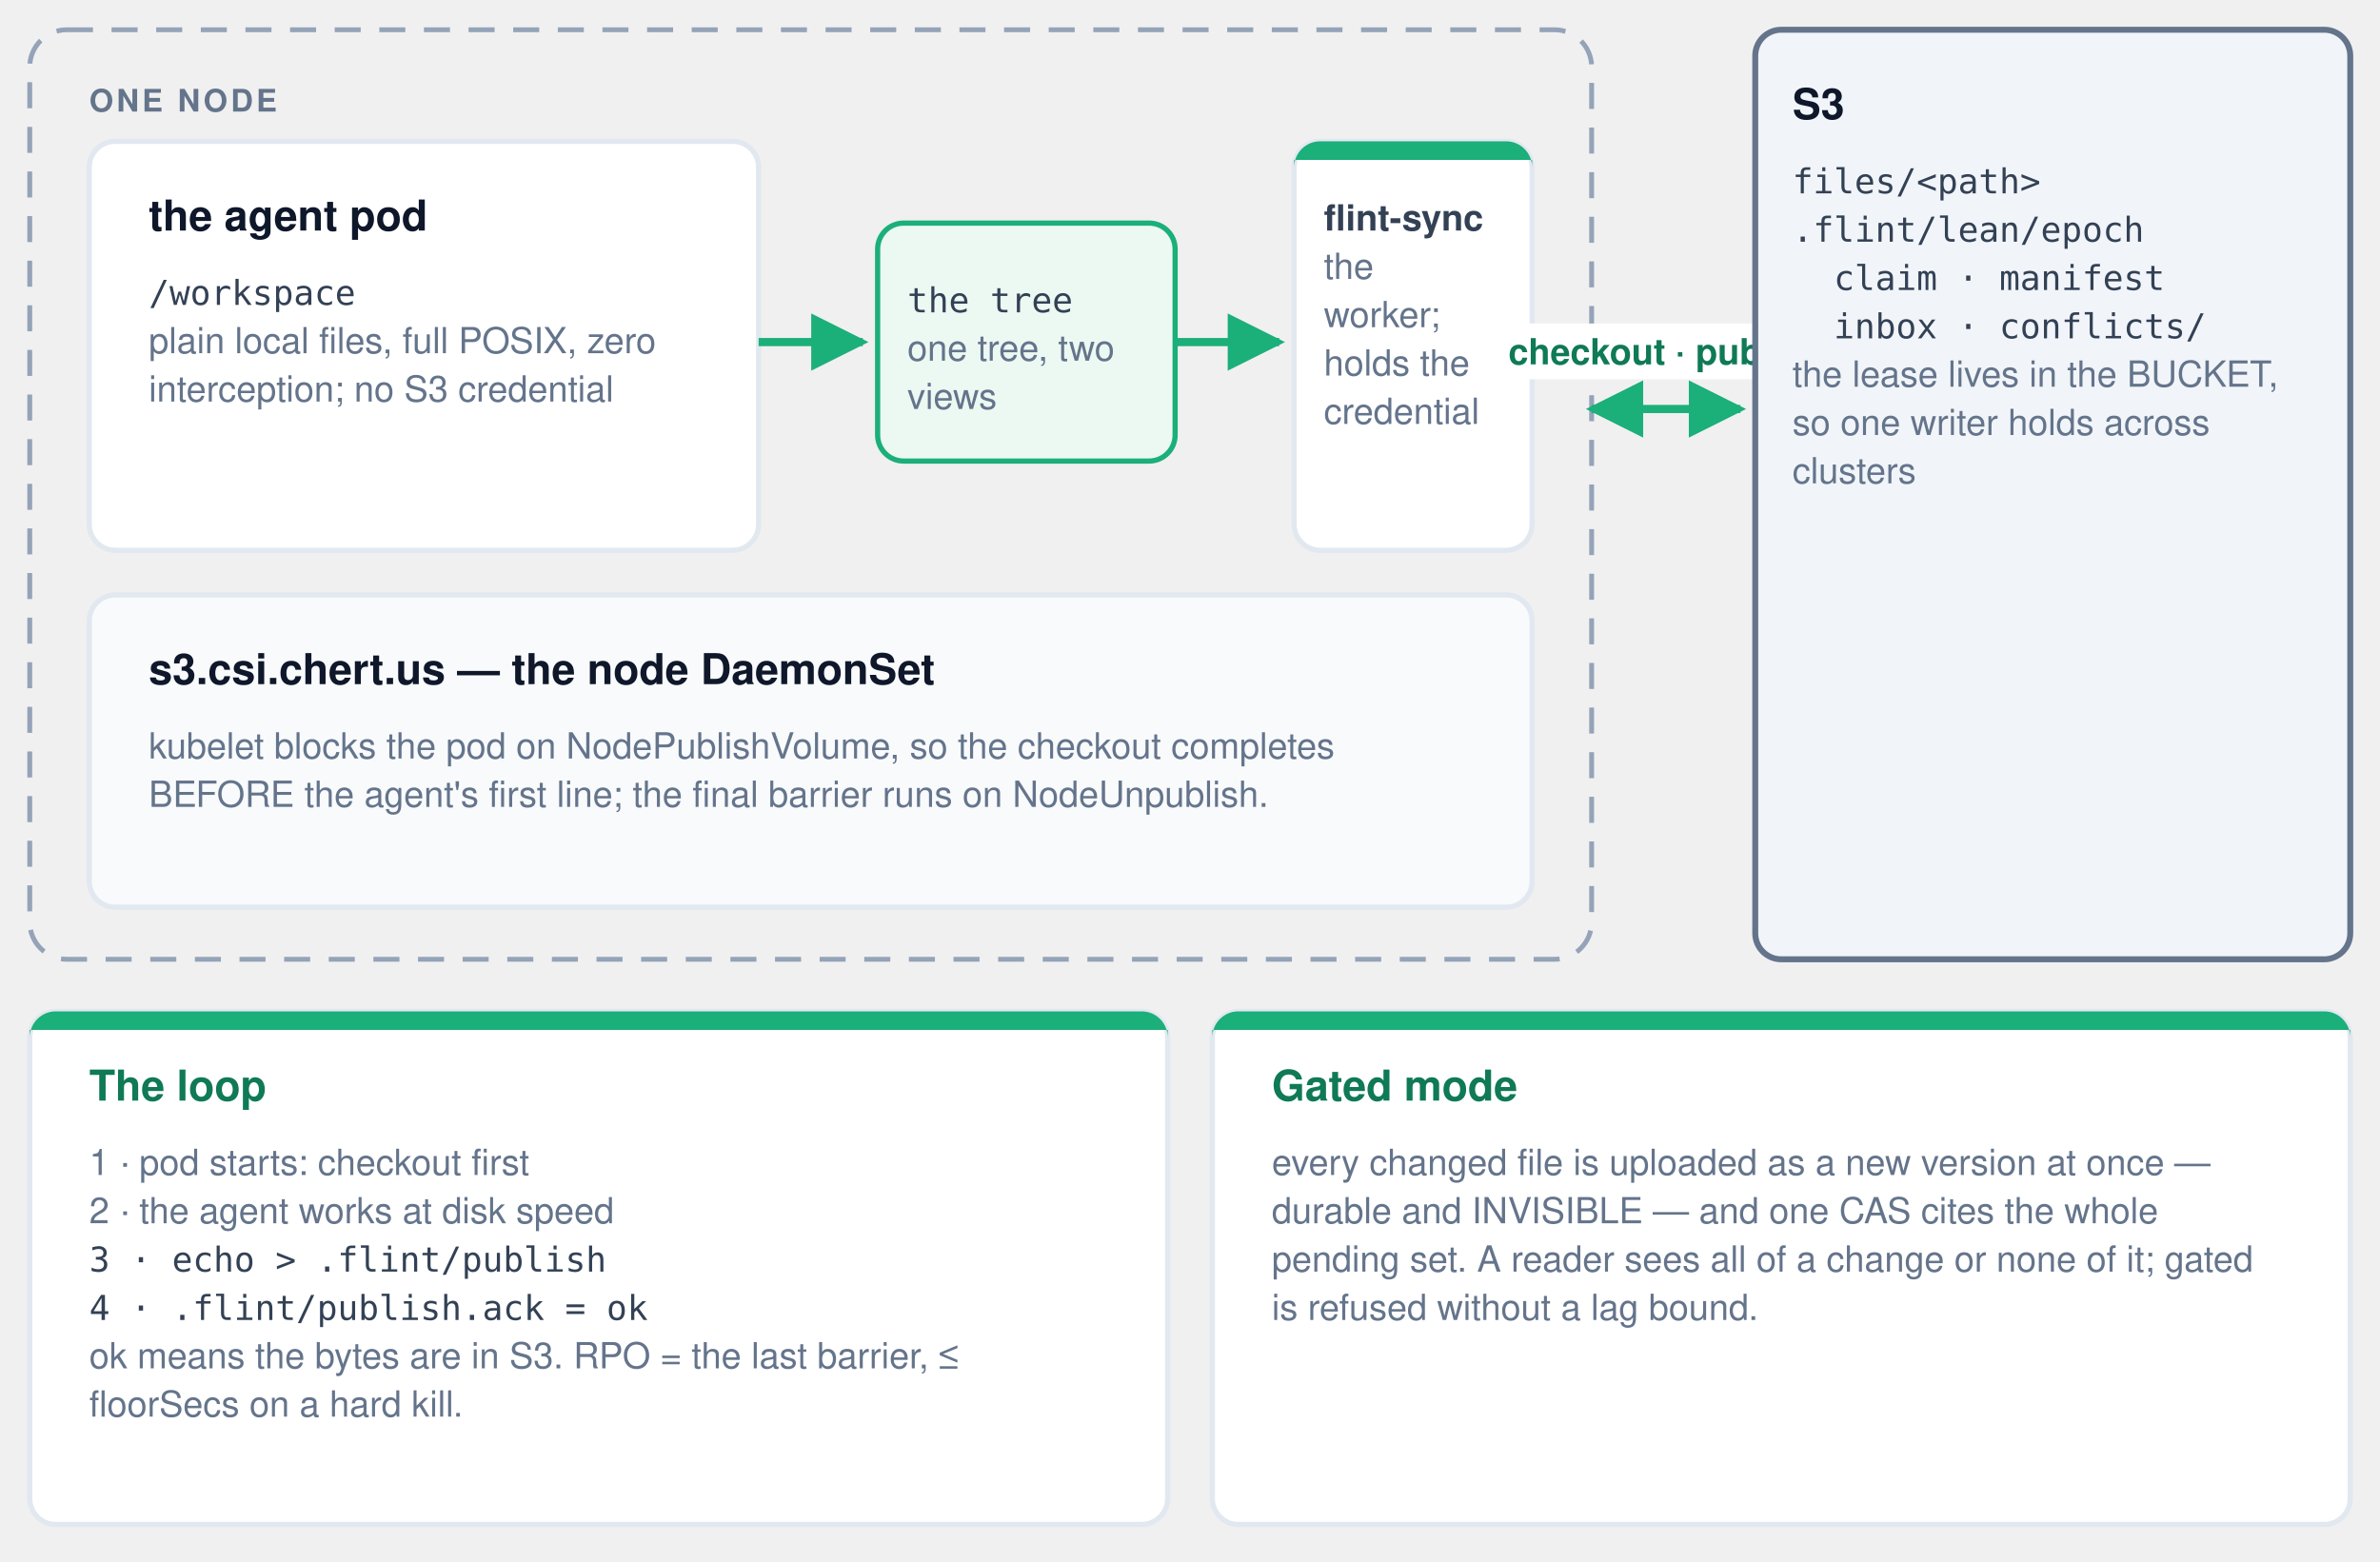
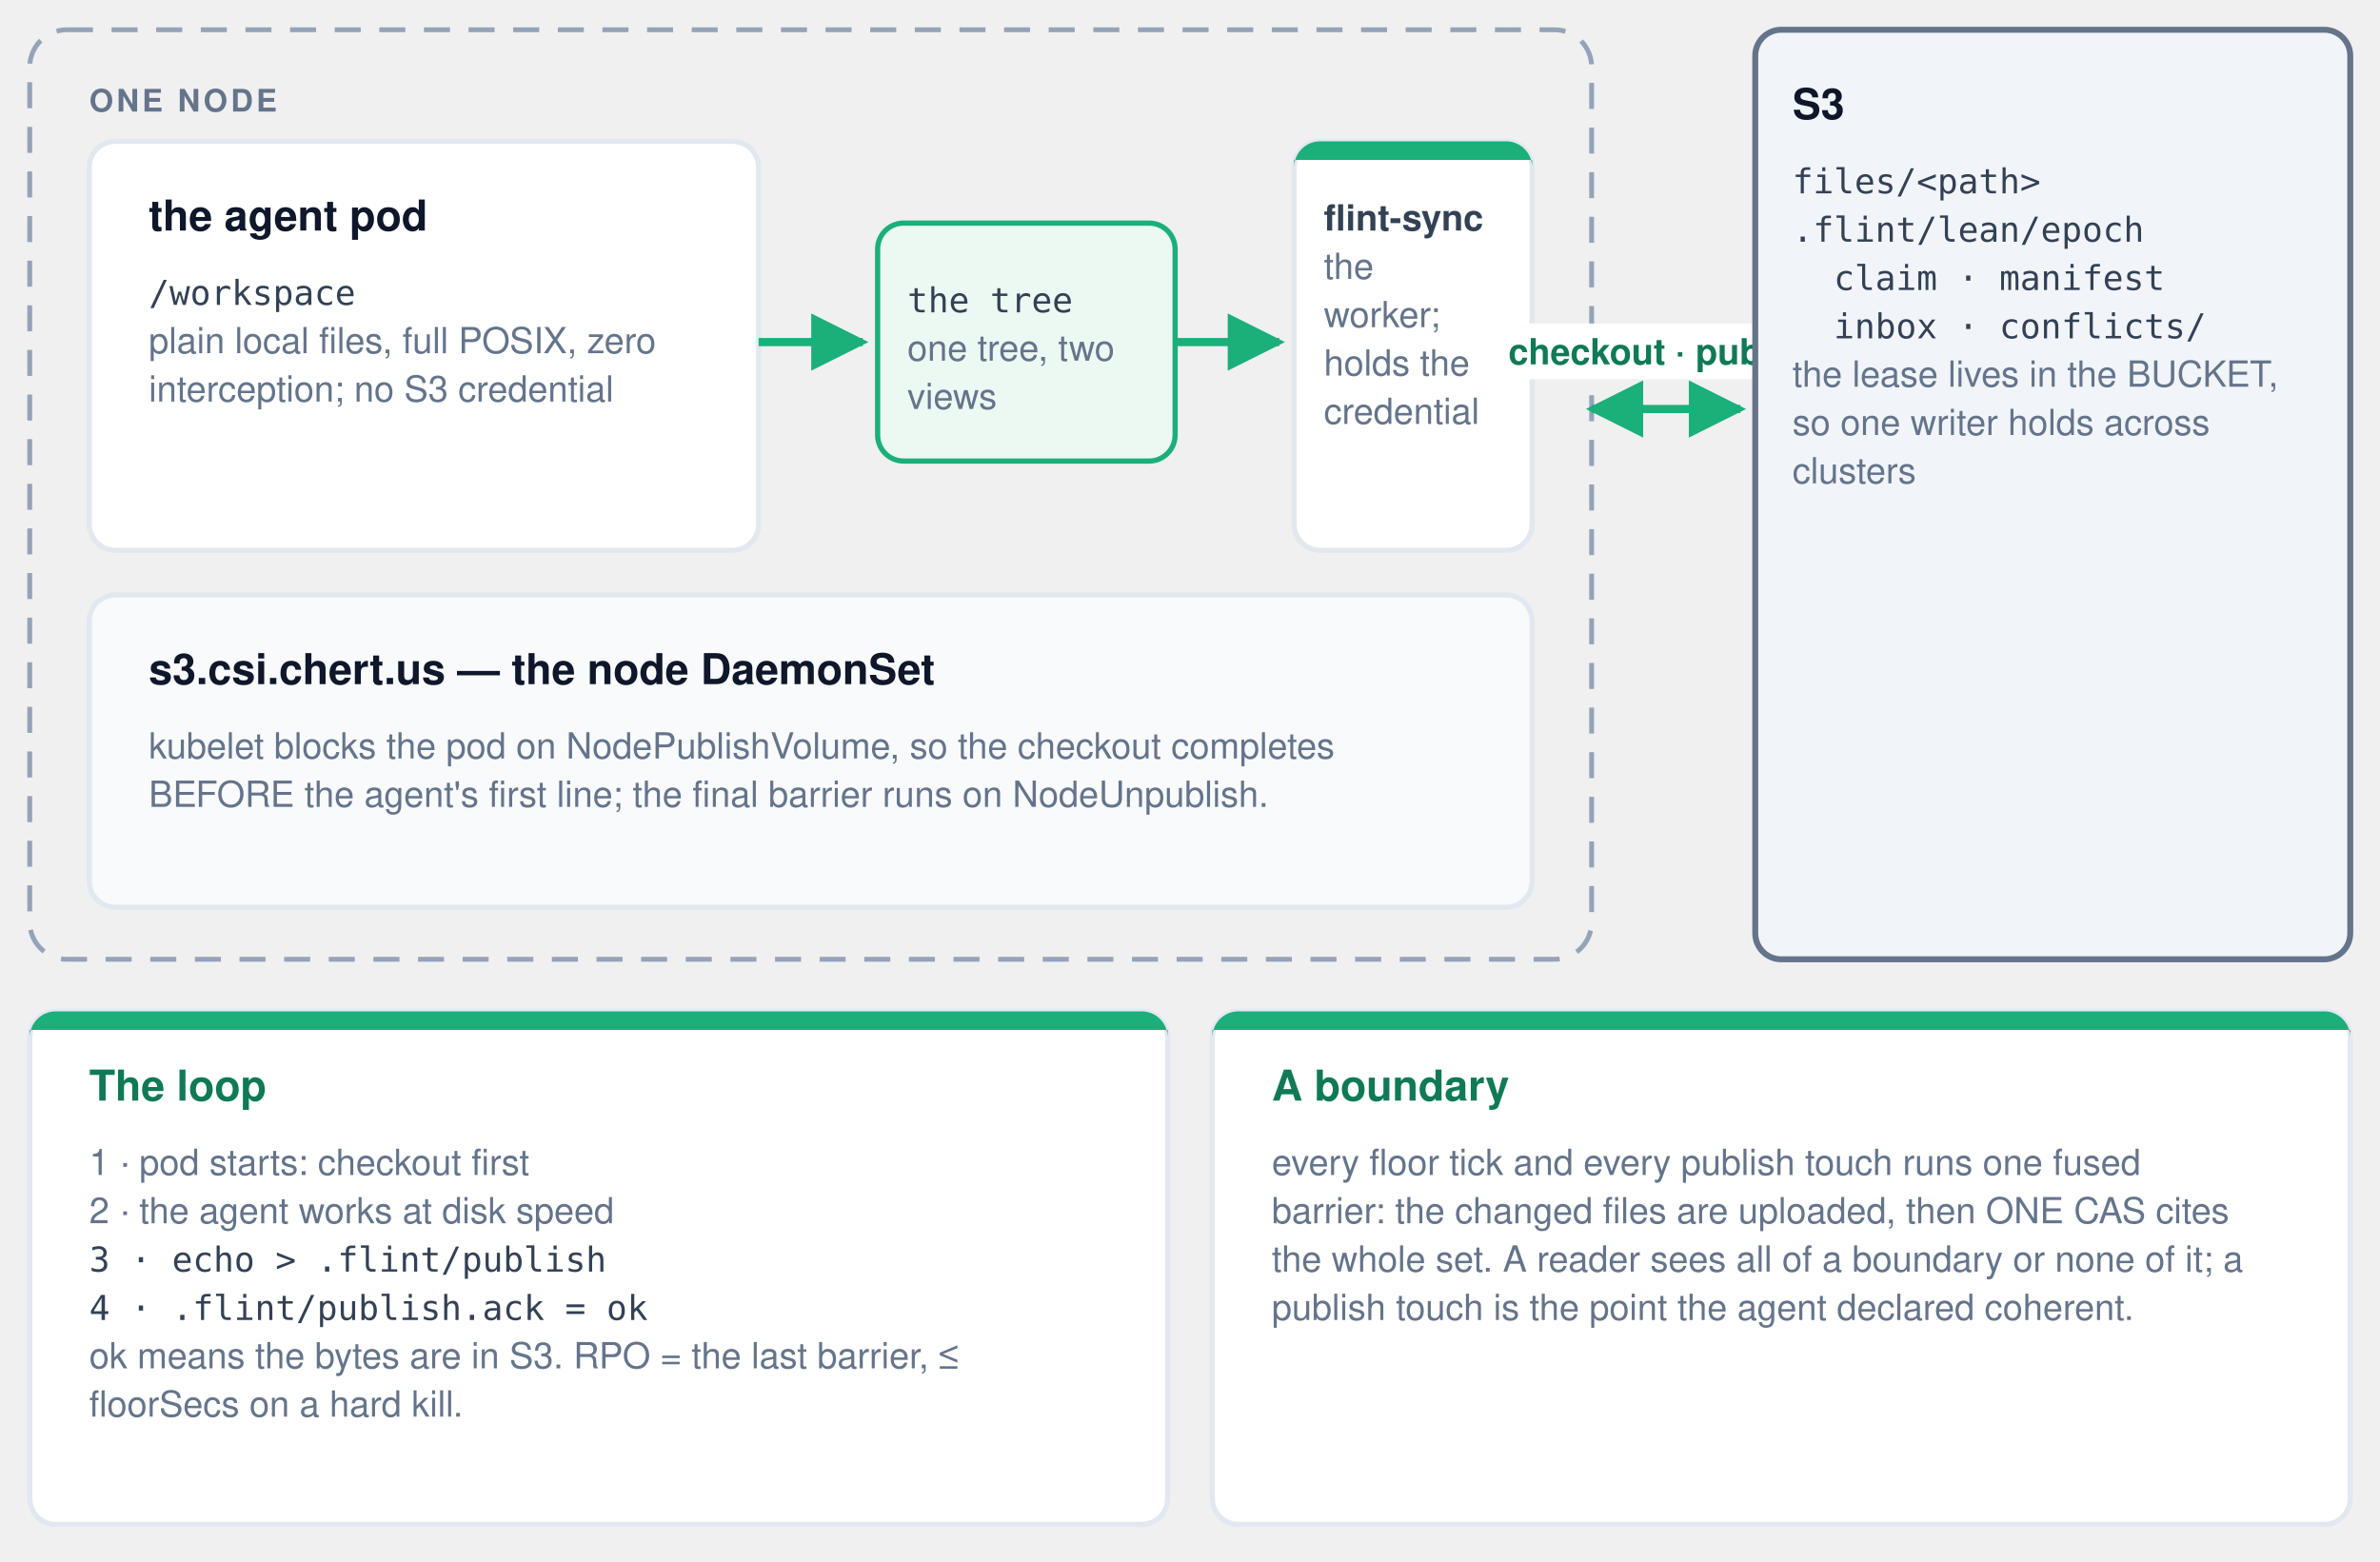
<svg xmlns="http://www.w3.org/2000/svg" viewBox="0 0 640 420" role="img" aria-label="flint-lean: the CSI node plugin owns a tree bind-mounted into the agent pod as plain local files and hostPathed into an unprivileged flint-sync worker that checks out from and publishes to S3.">
  <style>
  text{font-family:"Helvetica Neue",Helvetica,Arial,sans-serif;fill:#0f172a}
  .t1{font-size:14.96px;font-weight:600}
  .t2{font-size:11.44px;font-weight:600}
  .t3{font-size:10.56px}
  .t3b{font-size:10.56px;font-weight:600;fill:#334155}
  .t4{font-size:9.68px;fill:#64748b}
  .t4b{font-size:9.68px;font-weight:600;fill:#334155}
  .mono{font-family:Menlo,"SF Mono",Consolas,monospace;font-size:9.24px;fill:#334155}
  .mute{fill:#64748b}
  .cap{font-size:8.36px;font-weight:600;letter-spacing:.1em;fill:#64748b}
  .num{font-size:9.68px;font-weight:600;fill:#ffffff}
  .on{font-size:11.44px;font-weight:600;fill:#ffffff}
  .onsub{font-size:9.68px;fill:#ffffff;opacity:.85}
  .c-red{fill:#b4232a}
  .c-lite{fill:#184f95} .c-lean{fill:#0f7a55} .c-pass{fill:#7d530c} .c-forge{fill:#8c2449}
  .f-lite{fill:#184f95} .f-lean{fill:#1baf7a} .f-pass{fill:#a06b12} .f-forge{fill:#b03060}
  .f-red{fill:#b4232a} .f-ink{fill:#334155}
  .b-lite{fill:#eef3fa;stroke:#184f95;stroke-width:1.4} .b-lean{fill:#ecf8f2;stroke:#1baf7a;stroke-width:1.4} .b-pass{fill:#faf3e6;stroke:#a06b12;stroke-width:1.4} .b-forge{fill:#faedf2;stroke:#b03060;stroke-width:1.4}
  .hd-lite{fill:#184f95} .hd-lean{fill:#0f7a55} .hd-pass{fill:#7d530c} .hd-forge{fill:#8c2449}
  .hd-lbl{fill:#334155}
  .l-lite{stroke:#184f95;stroke-width:2.2;fill:none} .l-lean{stroke:#1baf7a;stroke-width:2.2;fill:none} .l-pass{stroke:#a06b12;stroke-width:2.2;fill:none} .l-forge{stroke:#b03060;stroke-width:2.2;fill:none}
  .l-ctl{stroke:#94a3b8;stroke-width:1.6;fill:none}
  .l-ink{stroke:#334155;stroke-width:2.2;fill:none}
  .l-red{stroke:#b4232a;stroke-width:2.2;fill:none}
  .bx{fill:#ffffff;stroke:#e2e8f0;stroke-width:1.4}
  .panel{fill:#f8fafc;stroke:#e2e8f0;stroke-width:1.4}
  .s3{fill:#f1f5f9;stroke:#64748b;stroke-width:1.6}
  .grp{fill:none;stroke:#94a3b8;stroke-width:1.3;stroke-dasharray:7 5}
  .hair{stroke:#e2e8f0;stroke-width:1}
  .lbl{fill:#f8fafc} .rowb{fill:#fbfcfd}
  .frame{fill:none;stroke:#e2e8f0;stroke-width:1.2}
  .halo{fill:#ffffff}
  .chip{fill:#f8fafc;stroke:#e2e8f0;stroke-width:1}
  .chip-red{fill:#b4232a}
  .chip-lite{fill:#184f95} .chip-lean{fill:#0f7a55} .chip-pass{fill:#7d530c} .chip-forge{fill:#8c2449}
  .chip .cap{fill:#334155}
  /* On a filled shape. Last on purpose: a class beats a presentation
     attribute, so this must win over .t4/.cap/.mono. */
  .on,.num,.onsub{fill:#ffffff}
  .cap.on{fill:#ffffff}
</style>
  <defs>
    <marker id="a-lite" viewBox="0 0 10 10" refX="9" refY="5" markerWidth="7" markerHeight="7" orient="auto-start-reverse">
      <path d="M0,0 L10,5 L0,10 z" fill="#184f95" />
    </marker>
    <marker id="a-lean" viewBox="0 0 10 10" refX="9" refY="5" markerWidth="7" markerHeight="7" orient="auto-start-reverse">
      <path d="M0,0 L10,5 L0,10 z" fill="#1baf7a" />
    </marker>
    <marker id="a-pass" viewBox="0 0 10 10" refX="9" refY="5" markerWidth="7" markerHeight="7" orient="auto-start-reverse">
      <path d="M0,0 L10,5 L0,10 z" fill="#a06b12" />
    </marker>
    <marker id="a-forge" viewBox="0 0 10 10" refX="9" refY="5" markerWidth="7" markerHeight="7" orient="auto-start-reverse">
      <path d="M0,0 L10,5 L0,10 z" fill="#b03060" />
    </marker>
    <marker id="a-ctl" viewBox="0 0 10 10" refX="9" refY="5" markerWidth="7" markerHeight="7" orient="auto-start-reverse">
      <path d="M0,0 L10,5 L0,10 z" fill="#94a3b8" />
    </marker>
    <marker id="a-ink" viewBox="0 0 10 10" refX="9" refY="5" markerWidth="7" markerHeight="7" orient="auto-start-reverse">
      <path d="M0,0 L10,5 L0,10 z" fill="#334155" />
    </marker>
    <marker id="a-red" viewBox="0 0 10 10" refX="9" refY="5" markerWidth="7" markerHeight="7" orient="auto-start-reverse">
      <path d="M0,0 L10,5 L0,10 z" fill="#b4232a" />
    </marker>
  </defs>
  <rect x="8" y="8" width="420" height="250" rx="10" class="grp" />
  <text class="cap" x="24" y="30">ONE NODE</text>
  <rect x="24" y="38" width="180" height="110" rx="7" class="bx" />
  <text class="t2" x="40" y="62">the agent pod</text>
  <text class="mono" x="40" y="82" xml:space="preserve">/workspace</text>
  <text class="t4" x="40" y="95">plain local files, full POSIX, zero</text>
  <text class="t4" x="40" y="108">interception; no S3 credential</text>
  <line class="l-lean" x1="204" y1="92" x2="232" y2="92" marker-end="url(#a-lean)" />
  <rect x="236" y="60" width="80" height="64" rx="7" class="b-lean" />
  <text class="mono" x="244" y="84" xml:space="preserve">the tree</text>
  <text class="t4" x="244" y="97">one tree, two</text>
  <text class="t4" x="244" y="110">views</text>
  <line class="l-lean" x1="316" y1="92" x2="344" y2="92" marker-end="url(#a-lean)" />
  <rect x="348" y="38" width="64" height="110" rx="7" class="bx" />
  <path class="f-lean" d="M355,38 H405 A7,7 0 0 1 412,45 V43 H348 V45 A7,7 0 0 1 355,38 Z" />
  <text class="t4b" x="356" y="62">flint-sync</text>
  <text class="t4" x="356" y="75">the</text>
  <text class="t4" x="356" y="88">worker;</text>
  <text class="t4" x="356" y="101">holds the</text>
  <text class="t4" x="356" y="114">credential</text>
  <rect x="24" y="160" width="388" height="84" rx="7" class="panel" />
  <text class="t2" x="40" y="184">s3.csi.chert.us — the node DaemonSet</text>
  <text class="t4" x="40" y="204">kubelet blocks the pod on NodePublishVolume, so the checkout completes</text>
  <text class="t4" x="40" y="217">BEFORE the agent's first line; the final barrier runs on NodeUnpublish.</text>
  <line class="l-lean" x1="428" y1="110" x2="468" y2="110" marker-start="url(#a-lean)" marker-end="url(#a-lean)" />
  <rect x="400" y="87" width="97" height="15" rx="3" class="halo" />
  <text class="t4b c-lean" x="448" y="98" style="text-anchor:middle">checkout · publish</text>
  <rect x="472" y="8" width="160" height="250" rx="7" class="s3" />
  <text class="t2" x="482" y="32">S3</text>
  <text class="mono" x="482" y="52" xml:space="preserve">files/&lt;path&gt;</text>
  <text class="mono" x="482" y="65" xml:space="preserve">.flint/lean/epoch</text>
  <text class="mono" x="482" y="78" xml:space="preserve">  claim · manifest</text>
  <text class="mono" x="482" y="91" xml:space="preserve">  inbox · conflicts/</text>
  <text class="t4" x="482" y="104">the lease lives in the BUCKET,</text>
  <text class="t4" x="482" y="117">so one writer holds across</text>
  <text class="t4" x="482" y="130">clusters</text>
  <rect x="8" y="272" width="306" height="138" rx="7" class="bx" />
  <path class="f-lean" d="M15,272 H307 A7,7 0 0 1 314,279 V277 H8 V279 A7,7 0 0 1 15,272 Z" />
  <text class="t2 c-lean" x="24" y="296">The loop</text>
  <text class="t4" x="24" y="316">1 · pod starts: checkout first</text>
  <text class="t4" x="24" y="329">2 · the agent works at disk speed</text>
  <text class="mono" x="24" y="342" xml:space="preserve">3 · echo &gt; .flint/publish</text>
  <text class="mono" x="24" y="355" xml:space="preserve">4 · .flint/publish.ack = ok</text>
  <text class="t4" x="24" y="368">ok means the bytes are in S3. RPO = the last barrier, ≤</text>
  <text class="t4" x="24" y="381">floorSecs on a hard kill.</text>
  <rect x="326" y="272" width="306" height="138" rx="7" class="bx" />
  <path class="f-lean" d="M333,272 H625 A7,7 0 0 1 632,279 V277 H326 V279 A7,7 0 0 1 333,272 Z" />
-   <text class="t2 c-lean" x="342" y="296">Gated mode</text>
-   <text class="t4" x="342" y="316">every changed file is uploaded as a new version at once —</text>
-   <text class="t4" x="342" y="329">durable and INVISIBLE — and one CAS cites the whole</text>
-   <text class="t4" x="342" y="342">pending set. A reader sees all of a change or none of it; gated</text>
-   <text class="t4" x="342" y="355">is refused without a lag bound.</text>
+   <text class="t2 c-lean" x="342" y="296">A boundary</text>
+   <text class="t4" x="342" y="316">every floor tick and every publish touch runs one fused</text>
+   <text class="t4" x="342" y="329">barrier: the changed files are uploaded, then ONE CAS cites</text>
+   <text class="t4" x="342" y="342">the whole set. A reader sees all of a boundary or none of it; a</text>
+   <text class="t4" x="342" y="355">publish touch is the point the agent declared coherent.</text>
</svg>
